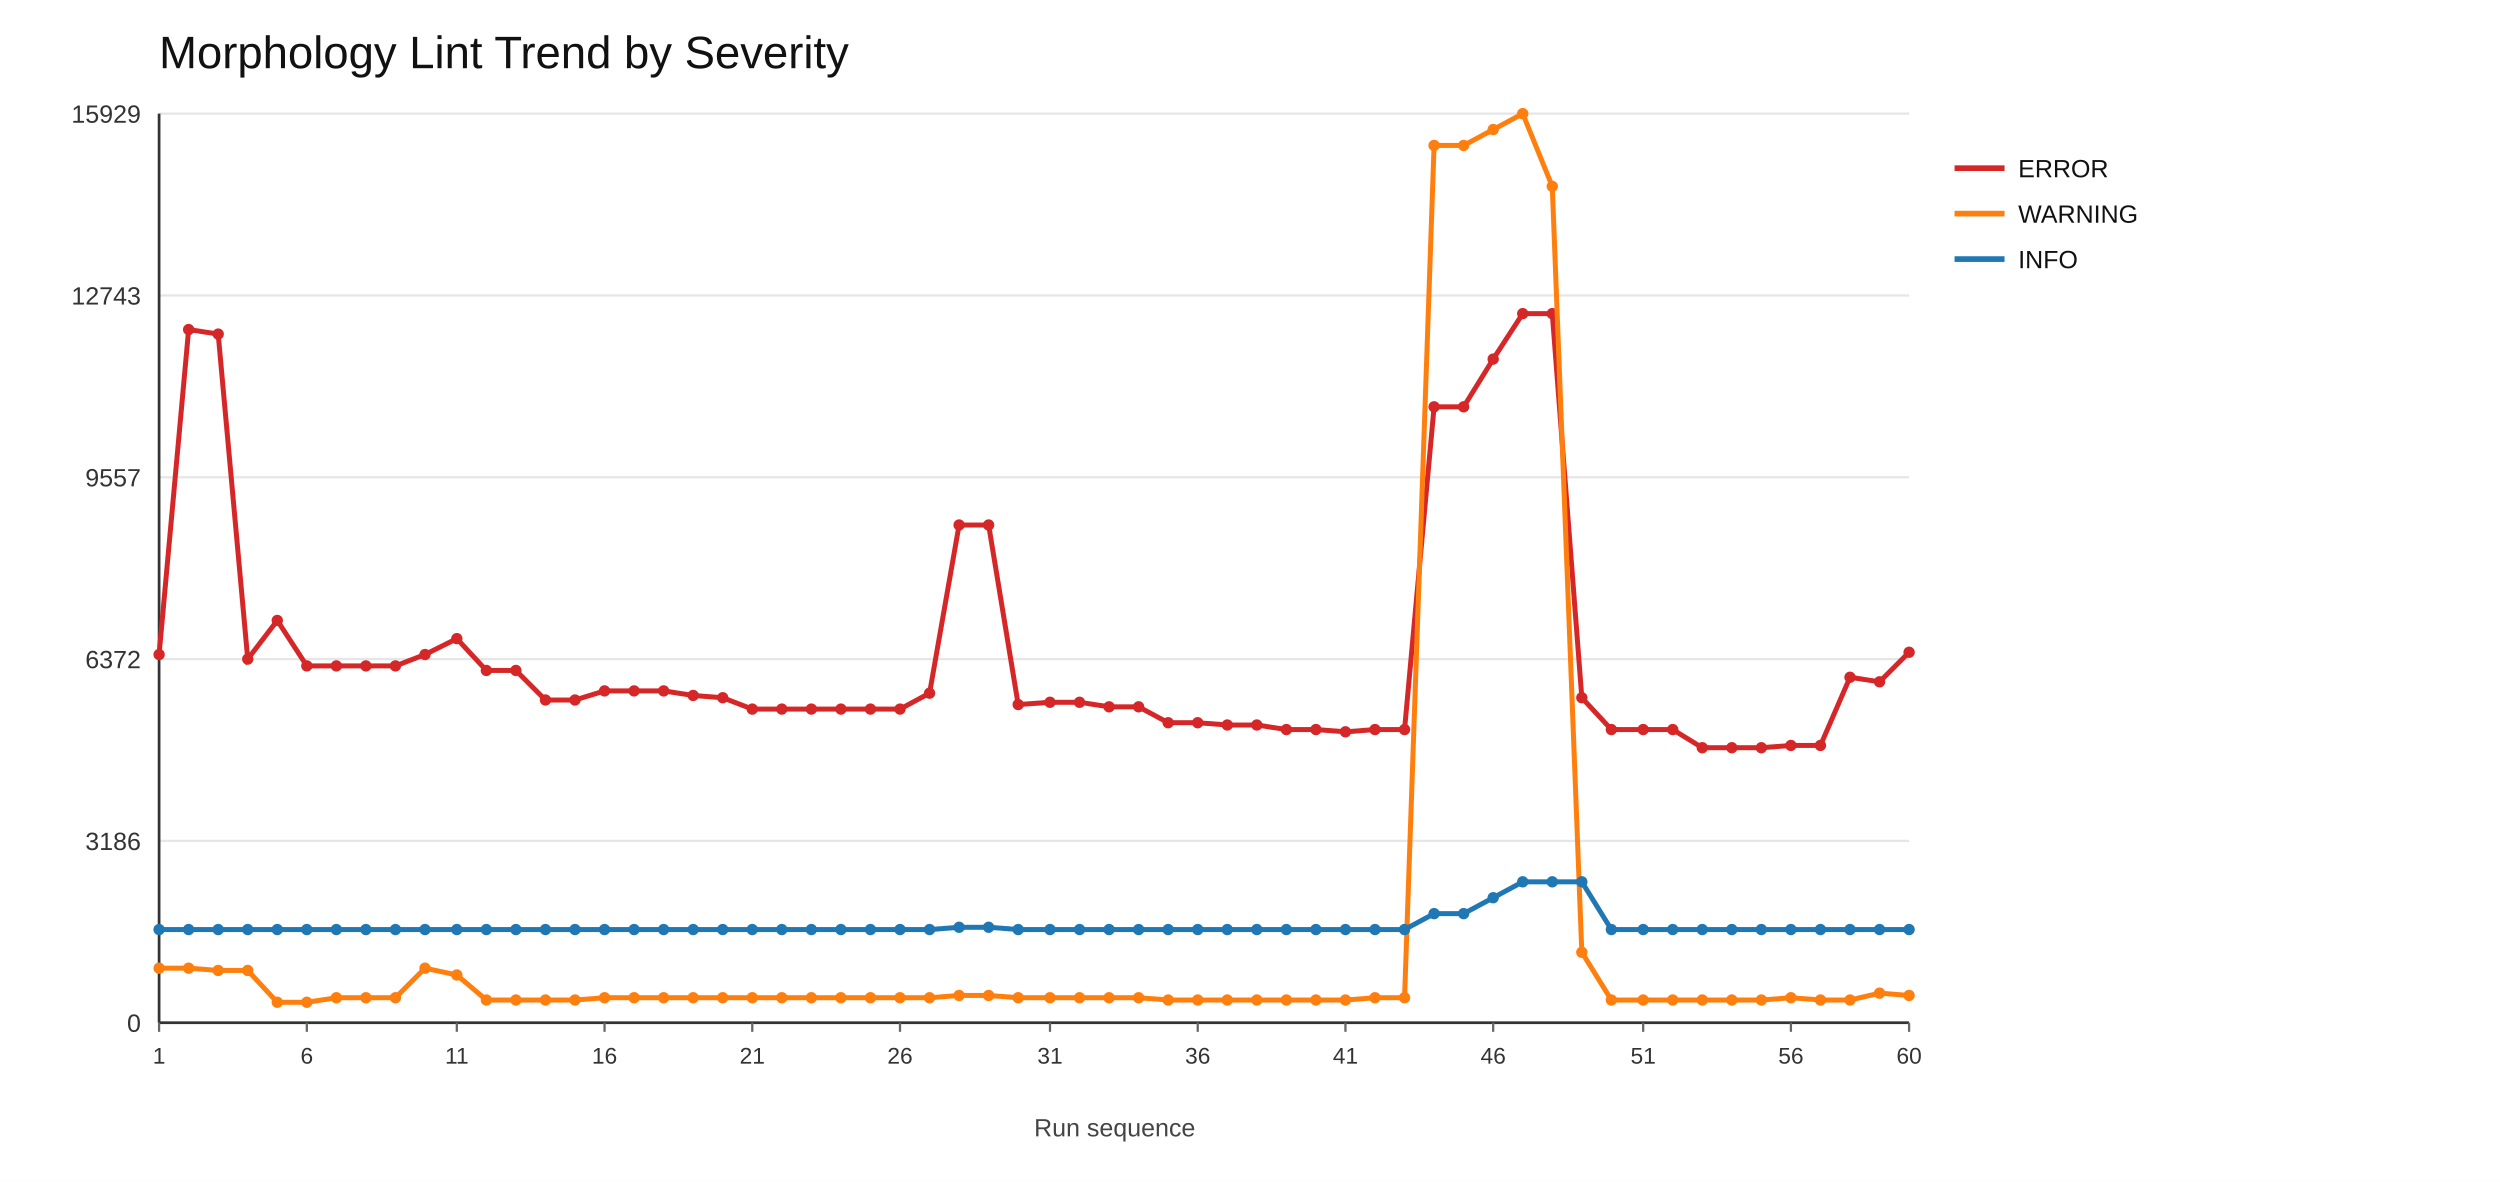
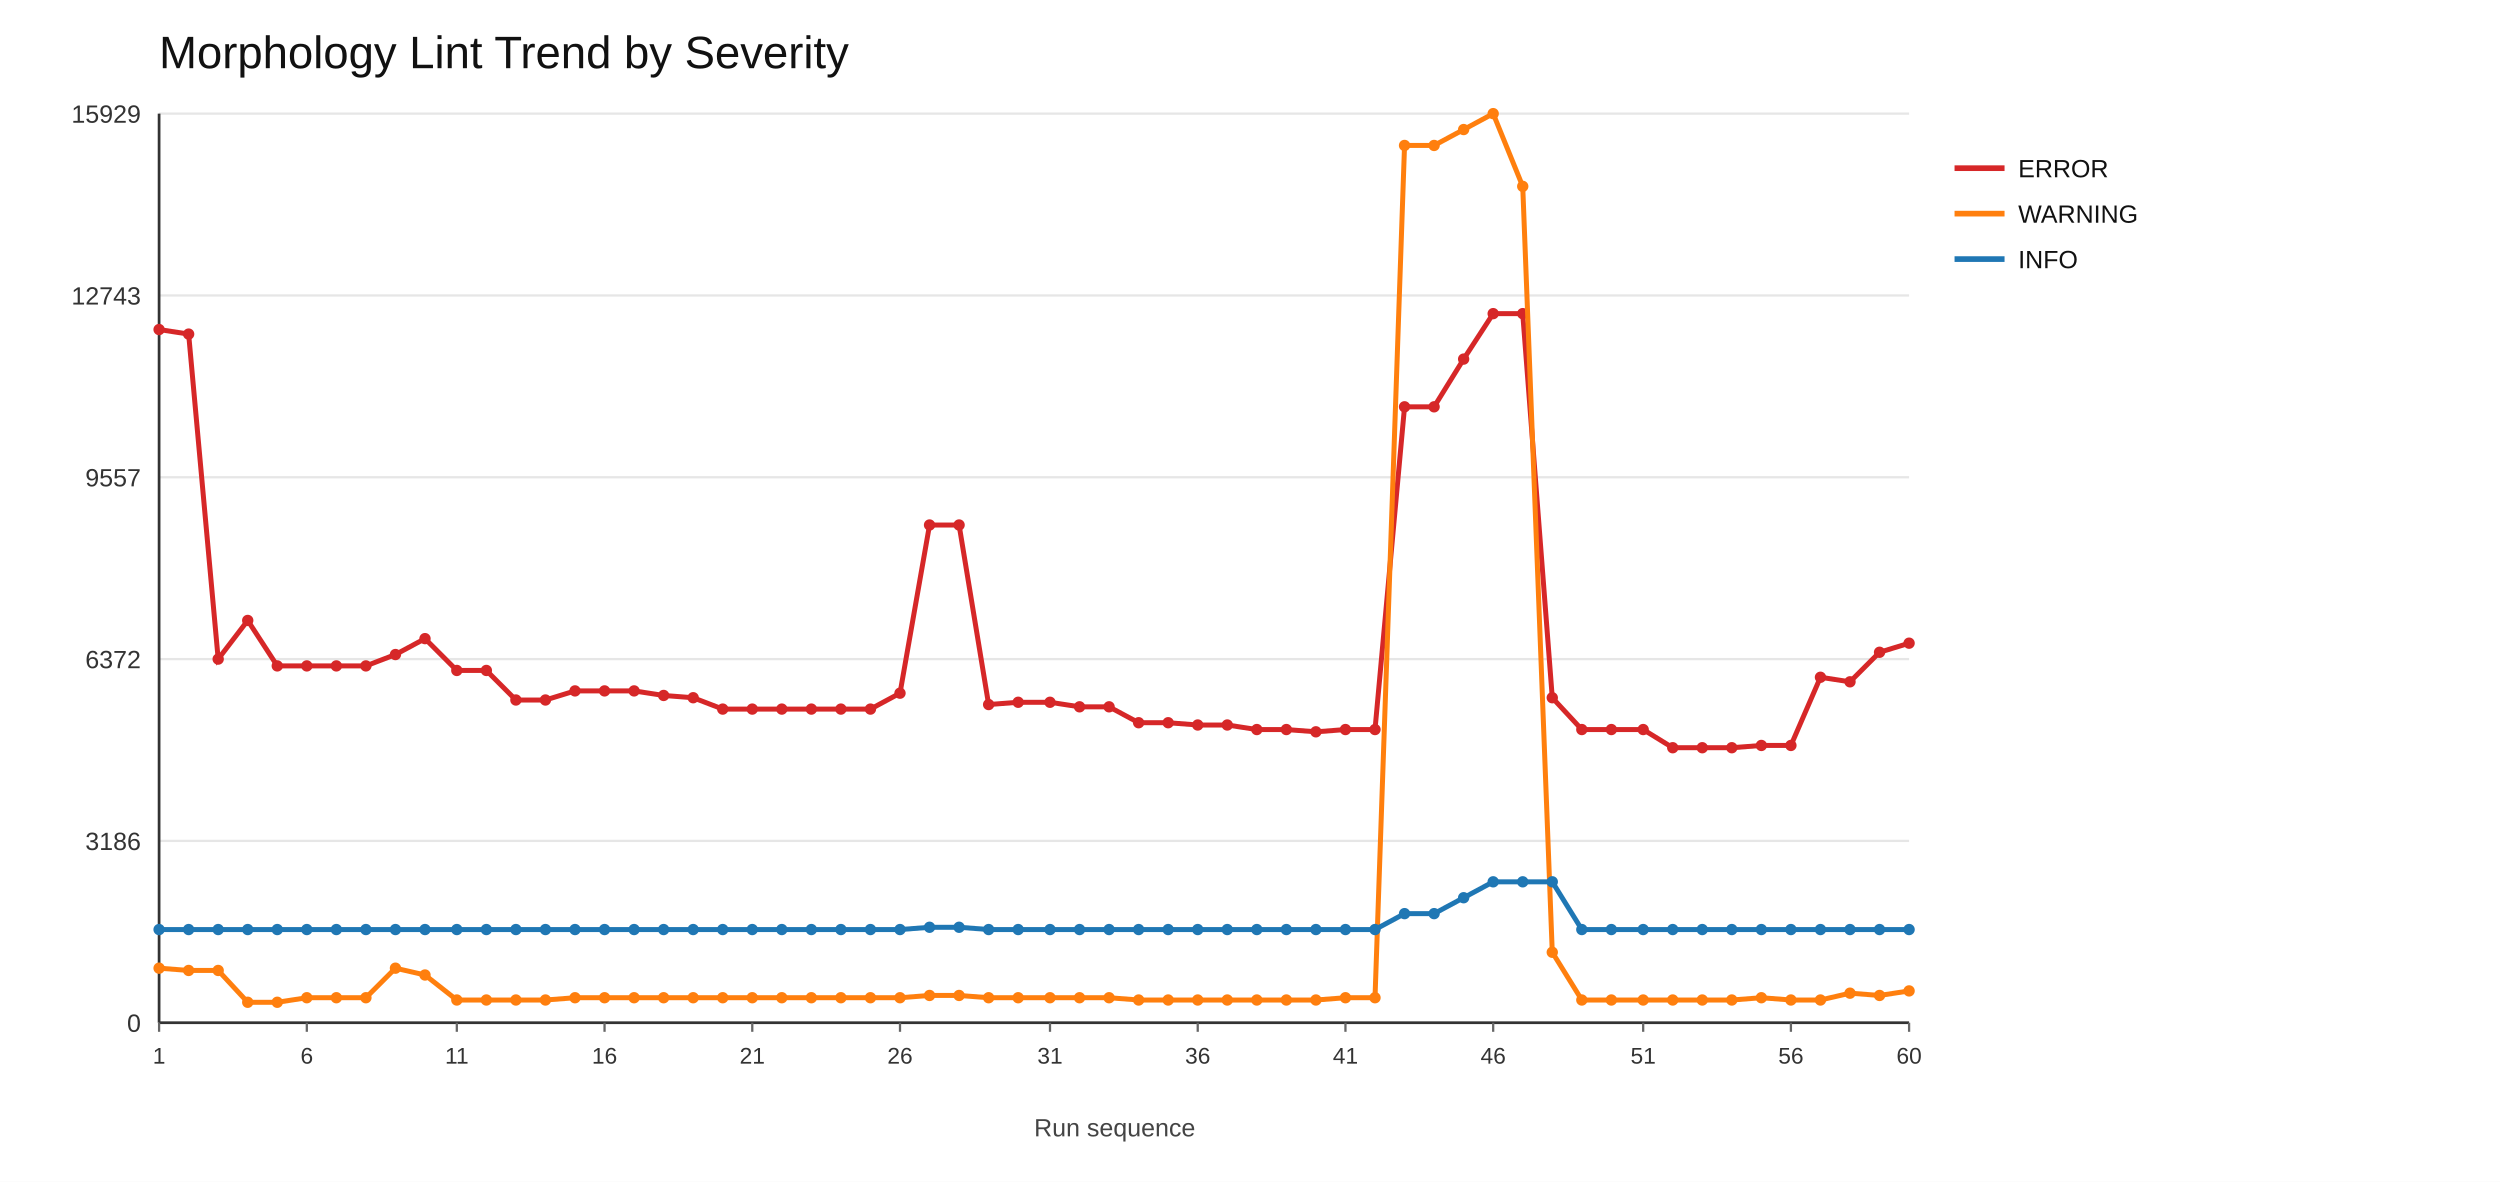
<svg xmlns="http://www.w3.org/2000/svg" width="1100" height="520">
  <rect x="0" y="0" width="1100" height="520" fill="#ffffff" />
  <text x="70" y="30" font-size="20" font-family="Arial" fill="#111">Morphology Lint Trend by Severity</text>
  <line x1="70" y1="450" x2="840" y2="450" stroke="#e6e6e6" stroke-width="1" />
  <text x="62" y="454" font-size="11" font-family="Arial" fill="#333" text-anchor="end">0</text>
  <line x1="70" y1="370" x2="840" y2="370" stroke="#e6e6e6" stroke-width="1" />
  <text x="62" y="374" font-size="11" font-family="Arial" fill="#333" text-anchor="end">3186</text>
  <line x1="70" y1="290" x2="840" y2="290" stroke="#e6e6e6" stroke-width="1" />
  <text x="62" y="294" font-size="11" font-family="Arial" fill="#333" text-anchor="end">6372</text>
  <line x1="70" y1="210" x2="840" y2="210" stroke="#e6e6e6" stroke-width="1" />
  <text x="62" y="214" font-size="11" font-family="Arial" fill="#333" text-anchor="end">9557</text>
  <line x1="70" y1="130" x2="840" y2="130" stroke="#e6e6e6" stroke-width="1" />
  <text x="62" y="134" font-size="11" font-family="Arial" fill="#333" text-anchor="end">12743</text>
  <line x1="70" y1="50" x2="840" y2="50" stroke="#e6e6e6" stroke-width="1" />
  <text x="62" y="54" font-size="11" font-family="Arial" fill="#333" text-anchor="end">15929</text>
  <line x1="70" y1="450" x2="840" y2="450" stroke="#333" stroke-width="1.2" />
  <line x1="70" y1="50" x2="70" y2="450" stroke="#333" stroke-width="1.2" />
  <line x1="70" y1="450" x2="70" y2="454" stroke="#666" stroke-width="1" />
  <text x="70" y="468" font-size="10" font-family="Arial" fill="#333" text-anchor="middle">1</text>
  <line x1="135" y1="450" x2="135" y2="454" stroke="#666" stroke-width="1" />
  <text x="135" y="468" font-size="10" font-family="Arial" fill="#333" text-anchor="middle">6</text>
  <line x1="201" y1="450" x2="201" y2="454" stroke="#666" stroke-width="1" />
  <text x="201" y="468" font-size="10" font-family="Arial" fill="#333" text-anchor="middle">11</text>
  <line x1="266" y1="450" x2="266" y2="454" stroke="#666" stroke-width="1" />
  <text x="266" y="468" font-size="10" font-family="Arial" fill="#333" text-anchor="middle">16</text>
  <line x1="331" y1="450" x2="331" y2="454" stroke="#666" stroke-width="1" />
  <text x="331" y="468" font-size="10" font-family="Arial" fill="#333" text-anchor="middle">21</text>
  <line x1="396" y1="450" x2="396" y2="454" stroke="#666" stroke-width="1" />
  <text x="396" y="468" font-size="10" font-family="Arial" fill="#333" text-anchor="middle">26</text>
  <line x1="462" y1="450" x2="462" y2="454" stroke="#666" stroke-width="1" />
  <text x="462" y="468" font-size="10" font-family="Arial" fill="#333" text-anchor="middle">31</text>
  <line x1="527" y1="450" x2="527" y2="454" stroke="#666" stroke-width="1" />
  <text x="527" y="468" font-size="10" font-family="Arial" fill="#333" text-anchor="middle">36</text>
  <line x1="592" y1="450" x2="592" y2="454" stroke="#666" stroke-width="1" />
  <text x="592" y="468" font-size="10" font-family="Arial" fill="#333" text-anchor="middle">41</text>
  <line x1="657" y1="450" x2="657" y2="454" stroke="#666" stroke-width="1" />
  <text x="657" y="468" font-size="10" font-family="Arial" fill="#333" text-anchor="middle">46</text>
  <line x1="723" y1="450" x2="723" y2="454" stroke="#666" stroke-width="1" />
  <text x="723" y="468" font-size="10" font-family="Arial" fill="#333" text-anchor="middle">51</text>
  <line x1="788" y1="450" x2="788" y2="454" stroke="#666" stroke-width="1" />
  <text x="788" y="468" font-size="10" font-family="Arial" fill="#333" text-anchor="middle">56</text>
  <line x1="840" y1="450" x2="840" y2="454" stroke="#666" stroke-width="1" />
  <text x="840" y="468" font-size="10" font-family="Arial" fill="#333" text-anchor="middle">60</text>
-   <polyline fill="none" stroke="#d62728" stroke-width="2.2" points="70,288 83,145 96,147 109,290 122,273 135,293 148,293 161,293 174,293 187,288 201,281 214,295 227,295 240,308 253,308 266,304 279,304 292,304 305,306 318,307 331,312 344,312 357,312 370,312 383,312 396,312 409,305 422,231 435,231 448,310 462,309 475,309 488,311 501,311 514,318 527,318 540,319 553,319 566,321 579,321 592,322 605,321 618,321 631,179 644,179 657,158 670,138 683,138 696,307 709,321 723,321 736,321 749,329 762,329 775,329 788,328 801,328 814,298 827,300 840,287" />
-   <circle cx="70" cy="288" r="2.5" fill="#d62728" />
-   <circle cx="83" cy="145" r="2.5" fill="#d62728" />
-   <circle cx="96" cy="147" r="2.5" fill="#d62728" />
-   <circle cx="109" cy="290" r="2.5" fill="#d62728" />
-   <circle cx="122" cy="273" r="2.5" fill="#d62728" />
+   <polyline fill="none" stroke="#d62728" stroke-width="2.2" points="70,145 83,147 96,290 109,273 122,293 135,293 148,293 161,293 174,288 187,281 201,295 214,295 227,308 240,308 253,304 266,304 279,304 292,306 305,307 318,312 331,312 344,312 357,312 370,312 383,312 396,305 409,231 422,231 435,310 448,309 462,309 475,311 488,311 501,318 514,318 527,319 540,319 553,321 566,321 579,322 592,321 605,321 618,179 631,179 644,158 657,138 670,138 683,307 696,321 709,321 723,321 736,329 749,329 762,329 775,328 788,328 801,298 814,300 827,287 840,283" />
+   <circle cx="70" cy="145" r="2.5" fill="#d62728" />
+   <circle cx="83" cy="147" r="2.5" fill="#d62728" />
+   <circle cx="96" cy="290" r="2.5" fill="#d62728" />
+   <circle cx="109" cy="273" r="2.5" fill="#d62728" />
+   <circle cx="122" cy="293" r="2.5" fill="#d62728" />
  <circle cx="135" cy="293" r="2.5" fill="#d62728" />
  <circle cx="148" cy="293" r="2.5" fill="#d62728" />
  <circle cx="161" cy="293" r="2.5" fill="#d62728" />
-   <circle cx="174" cy="293" r="2.5" fill="#d62728" />
-   <circle cx="187" cy="288" r="2.5" fill="#d62728" />
-   <circle cx="201" cy="281" r="2.5" fill="#d62728" />
+   <circle cx="174" cy="288" r="2.5" fill="#d62728" />
+   <circle cx="187" cy="281" r="2.5" fill="#d62728" />
+   <circle cx="201" cy="295" r="2.5" fill="#d62728" />
  <circle cx="214" cy="295" r="2.5" fill="#d62728" />
-   <circle cx="227" cy="295" r="2.5" fill="#d62728" />
+   <circle cx="227" cy="308" r="2.5" fill="#d62728" />
  <circle cx="240" cy="308" r="2.5" fill="#d62728" />
-   <circle cx="253" cy="308" r="2.5" fill="#d62728" />
+   <circle cx="253" cy="304" r="2.5" fill="#d62728" />
  <circle cx="266" cy="304" r="2.5" fill="#d62728" />
  <circle cx="279" cy="304" r="2.5" fill="#d62728" />
-   <circle cx="292" cy="304" r="2.5" fill="#d62728" />
-   <circle cx="305" cy="306" r="2.5" fill="#d62728" />
-   <circle cx="318" cy="307" r="2.5" fill="#d62728" />
+   <circle cx="292" cy="306" r="2.5" fill="#d62728" />
+   <circle cx="305" cy="307" r="2.5" fill="#d62728" />
+   <circle cx="318" cy="312" r="2.5" fill="#d62728" />
  <circle cx="331" cy="312" r="2.5" fill="#d62728" />
  <circle cx="344" cy="312" r="2.5" fill="#d62728" />
  <circle cx="357" cy="312" r="2.5" fill="#d62728" />
  <circle cx="370" cy="312" r="2.5" fill="#d62728" />
  <circle cx="383" cy="312" r="2.5" fill="#d62728" />
-   <circle cx="396" cy="312" r="2.5" fill="#d62728" />
-   <circle cx="409" cy="305" r="2.5" fill="#d62728" />
+   <circle cx="396" cy="305" r="2.5" fill="#d62728" />
+   <circle cx="409" cy="231" r="2.5" fill="#d62728" />
  <circle cx="422" cy="231" r="2.5" fill="#d62728" />
-   <circle cx="435" cy="231" r="2.5" fill="#d62728" />
-   <circle cx="448" cy="310" r="2.5" fill="#d62728" />
+   <circle cx="435" cy="310" r="2.5" fill="#d62728" />
+   <circle cx="448" cy="309" r="2.5" fill="#d62728" />
  <circle cx="462" cy="309" r="2.5" fill="#d62728" />
-   <circle cx="475" cy="309" r="2.5" fill="#d62728" />
+   <circle cx="475" cy="311" r="2.5" fill="#d62728" />
  <circle cx="488" cy="311" r="2.5" fill="#d62728" />
-   <circle cx="501" cy="311" r="2.5" fill="#d62728" />
+   <circle cx="501" cy="318" r="2.5" fill="#d62728" />
  <circle cx="514" cy="318" r="2.5" fill="#d62728" />
-   <circle cx="527" cy="318" r="2.5" fill="#d62728" />
+   <circle cx="527" cy="319" r="2.5" fill="#d62728" />
  <circle cx="540" cy="319" r="2.5" fill="#d62728" />
-   <circle cx="553" cy="319" r="2.5" fill="#d62728" />
+   <circle cx="553" cy="321" r="2.5" fill="#d62728" />
  <circle cx="566" cy="321" r="2.5" fill="#d62728" />
-   <circle cx="579" cy="321" r="2.5" fill="#d62728" />
-   <circle cx="592" cy="322" r="2.5" fill="#d62728" />
+   <circle cx="579" cy="322" r="2.5" fill="#d62728" />
+   <circle cx="592" cy="321" r="2.5" fill="#d62728" />
  <circle cx="605" cy="321" r="2.5" fill="#d62728" />
-   <circle cx="618" cy="321" r="2.5" fill="#d62728" />
+   <circle cx="618" cy="179" r="2.5" fill="#d62728" />
  <circle cx="631" cy="179" r="2.5" fill="#d62728" />
-   <circle cx="644" cy="179" r="2.5" fill="#d62728" />
-   <circle cx="657" cy="158" r="2.5" fill="#d62728" />
+   <circle cx="644" cy="158" r="2.5" fill="#d62728" />
+   <circle cx="657" cy="138" r="2.5" fill="#d62728" />
  <circle cx="670" cy="138" r="2.5" fill="#d62728" />
-   <circle cx="683" cy="138" r="2.5" fill="#d62728" />
-   <circle cx="696" cy="307" r="2.5" fill="#d62728" />
+   <circle cx="683" cy="307" r="2.5" fill="#d62728" />
+   <circle cx="696" cy="321" r="2.5" fill="#d62728" />
  <circle cx="709" cy="321" r="2.5" fill="#d62728" />
  <circle cx="723" cy="321" r="2.5" fill="#d62728" />
-   <circle cx="736" cy="321" r="2.5" fill="#d62728" />
+   <circle cx="736" cy="329" r="2.5" fill="#d62728" />
  <circle cx="749" cy="329" r="2.5" fill="#d62728" />
  <circle cx="762" cy="329" r="2.5" fill="#d62728" />
-   <circle cx="775" cy="329" r="2.5" fill="#d62728" />
+   <circle cx="775" cy="328" r="2.5" fill="#d62728" />
  <circle cx="788" cy="328" r="2.5" fill="#d62728" />
-   <circle cx="801" cy="328" r="2.5" fill="#d62728" />
-   <circle cx="814" cy="298" r="2.5" fill="#d62728" />
-   <circle cx="827" cy="300" r="2.5" fill="#d62728" />
-   <circle cx="840" cy="287" r="2.5" fill="#d62728" />
+   <circle cx="801" cy="298" r="2.5" fill="#d62728" />
+   <circle cx="814" cy="300" r="2.5" fill="#d62728" />
+   <circle cx="827" cy="287" r="2.5" fill="#d62728" />
+   <circle cx="840" cy="283" r="2.5" fill="#d62728" />
  <line x1="860" y1="74" x2="882" y2="74" stroke="#d62728" stroke-width="2.5" />
  <text x="888" y="78" font-size="11" font-family="Arial" fill="#111">ERROR</text>
-   <polyline fill="none" stroke="#ff7f0e" stroke-width="2.2" points="70,426 83,426 96,427 109,427 122,441 135,441 148,439 161,439 174,439 187,426 201,429 214,440 227,440 240,440 253,440 266,439 279,439 292,439 305,439 318,439 331,439 344,439 357,439 370,439 383,439 396,439 409,439 422,438 435,438 448,439 462,439 475,439 488,439 501,439 514,440 527,440 540,440 553,440 566,440 579,440 592,440 605,439 618,439 631,64 644,64 657,57 670,50 683,82 696,419 709,440 723,440 736,440 749,440 762,440 775,440 788,439 801,440 814,440 827,437 840,438" />
+   <polyline fill="none" stroke="#ff7f0e" stroke-width="2.2" points="70,426 83,427 96,427 109,441 122,441 135,439 148,439 161,439 174,426 187,429 201,440 214,440 227,440 240,440 253,439 266,439 279,439 292,439 305,439 318,439 331,439 344,439 357,439 370,439 383,439 396,439 409,438 422,438 435,439 448,439 462,439 475,439 488,439 501,440 514,440 527,440 540,440 553,440 566,440 579,440 592,439 605,439 618,64 631,64 644,57 657,50 670,82 683,419 696,440 709,440 723,440 736,440 749,440 762,440 775,439 788,440 801,440 814,437 827,438 840,436" />
  <circle cx="70" cy="426" r="2.5" fill="#ff7f0e" />
-   <circle cx="83" cy="426" r="2.5" fill="#ff7f0e" />
+   <circle cx="83" cy="427" r="2.5" fill="#ff7f0e" />
  <circle cx="96" cy="427" r="2.5" fill="#ff7f0e" />
-   <circle cx="109" cy="427" r="2.5" fill="#ff7f0e" />
+   <circle cx="109" cy="441" r="2.5" fill="#ff7f0e" />
  <circle cx="122" cy="441" r="2.5" fill="#ff7f0e" />
-   <circle cx="135" cy="441" r="2.5" fill="#ff7f0e" />
+   <circle cx="135" cy="439" r="2.5" fill="#ff7f0e" />
  <circle cx="148" cy="439" r="2.5" fill="#ff7f0e" />
  <circle cx="161" cy="439" r="2.5" fill="#ff7f0e" />
-   <circle cx="174" cy="439" r="2.5" fill="#ff7f0e" />
-   <circle cx="187" cy="426" r="2.5" fill="#ff7f0e" />
-   <circle cx="201" cy="429" r="2.5" fill="#ff7f0e" />
+   <circle cx="174" cy="426" r="2.5" fill="#ff7f0e" />
+   <circle cx="187" cy="429" r="2.5" fill="#ff7f0e" />
+   <circle cx="201" cy="440" r="2.5" fill="#ff7f0e" />
  <circle cx="214" cy="440" r="2.5" fill="#ff7f0e" />
  <circle cx="227" cy="440" r="2.5" fill="#ff7f0e" />
  <circle cx="240" cy="440" r="2.5" fill="#ff7f0e" />
-   <circle cx="253" cy="440" r="2.5" fill="#ff7f0e" />
+   <circle cx="253" cy="439" r="2.5" fill="#ff7f0e" />
  <circle cx="266" cy="439" r="2.5" fill="#ff7f0e" />
  <circle cx="279" cy="439" r="2.5" fill="#ff7f0e" />
  <circle cx="292" cy="439" r="2.5" fill="#ff7f0e" />
  <circle cx="305" cy="439" r="2.5" fill="#ff7f0e" />
  <circle cx="318" cy="439" r="2.5" fill="#ff7f0e" />
  <circle cx="331" cy="439" r="2.5" fill="#ff7f0e" />
  <circle cx="344" cy="439" r="2.5" fill="#ff7f0e" />
  <circle cx="357" cy="439" r="2.5" fill="#ff7f0e" />
  <circle cx="370" cy="439" r="2.5" fill="#ff7f0e" />
  <circle cx="383" cy="439" r="2.5" fill="#ff7f0e" />
  <circle cx="396" cy="439" r="2.5" fill="#ff7f0e" />
-   <circle cx="409" cy="439" r="2.5" fill="#ff7f0e" />
+   <circle cx="409" cy="438" r="2.5" fill="#ff7f0e" />
  <circle cx="422" cy="438" r="2.5" fill="#ff7f0e" />
-   <circle cx="435" cy="438" r="2.5" fill="#ff7f0e" />
+   <circle cx="435" cy="439" r="2.5" fill="#ff7f0e" />
  <circle cx="448" cy="439" r="2.5" fill="#ff7f0e" />
  <circle cx="462" cy="439" r="2.5" fill="#ff7f0e" />
  <circle cx="475" cy="439" r="2.5" fill="#ff7f0e" />
  <circle cx="488" cy="439" r="2.5" fill="#ff7f0e" />
-   <circle cx="501" cy="439" r="2.5" fill="#ff7f0e" />
+   <circle cx="501" cy="440" r="2.5" fill="#ff7f0e" />
  <circle cx="514" cy="440" r="2.5" fill="#ff7f0e" />
  <circle cx="527" cy="440" r="2.5" fill="#ff7f0e" />
  <circle cx="540" cy="440" r="2.5" fill="#ff7f0e" />
  <circle cx="553" cy="440" r="2.5" fill="#ff7f0e" />
  <circle cx="566" cy="440" r="2.5" fill="#ff7f0e" />
  <circle cx="579" cy="440" r="2.5" fill="#ff7f0e" />
-   <circle cx="592" cy="440" r="2.5" fill="#ff7f0e" />
+   <circle cx="592" cy="439" r="2.5" fill="#ff7f0e" />
  <circle cx="605" cy="439" r="2.5" fill="#ff7f0e" />
-   <circle cx="618" cy="439" r="2.5" fill="#ff7f0e" />
+   <circle cx="618" cy="64" r="2.5" fill="#ff7f0e" />
  <circle cx="631" cy="64" r="2.5" fill="#ff7f0e" />
-   <circle cx="644" cy="64" r="2.5" fill="#ff7f0e" />
-   <circle cx="657" cy="57" r="2.5" fill="#ff7f0e" />
-   <circle cx="670" cy="50" r="2.5" fill="#ff7f0e" />
-   <circle cx="683" cy="82" r="2.5" fill="#ff7f0e" />
-   <circle cx="696" cy="419" r="2.5" fill="#ff7f0e" />
+   <circle cx="644" cy="57" r="2.5" fill="#ff7f0e" />
+   <circle cx="657" cy="50" r="2.5" fill="#ff7f0e" />
+   <circle cx="670" cy="82" r="2.5" fill="#ff7f0e" />
+   <circle cx="683" cy="419" r="2.5" fill="#ff7f0e" />
+   <circle cx="696" cy="440" r="2.5" fill="#ff7f0e" />
  <circle cx="709" cy="440" r="2.5" fill="#ff7f0e" />
  <circle cx="723" cy="440" r="2.5" fill="#ff7f0e" />
  <circle cx="736" cy="440" r="2.5" fill="#ff7f0e" />
  <circle cx="749" cy="440" r="2.5" fill="#ff7f0e" />
  <circle cx="762" cy="440" r="2.5" fill="#ff7f0e" />
-   <circle cx="775" cy="440" r="2.5" fill="#ff7f0e" />
-   <circle cx="788" cy="439" r="2.5" fill="#ff7f0e" />
+   <circle cx="775" cy="439" r="2.5" fill="#ff7f0e" />
+   <circle cx="788" cy="440" r="2.5" fill="#ff7f0e" />
  <circle cx="801" cy="440" r="2.5" fill="#ff7f0e" />
-   <circle cx="814" cy="440" r="2.5" fill="#ff7f0e" />
-   <circle cx="827" cy="437" r="2.5" fill="#ff7f0e" />
-   <circle cx="840" cy="438" r="2.5" fill="#ff7f0e" />
+   <circle cx="814" cy="437" r="2.5" fill="#ff7f0e" />
+   <circle cx="827" cy="438" r="2.5" fill="#ff7f0e" />
+   <circle cx="840" cy="436" r="2.5" fill="#ff7f0e" />
  <line x1="860" y1="94" x2="882" y2="94" stroke="#ff7f0e" stroke-width="2.5" />
  <text x="888" y="98" font-size="11" font-family="Arial" fill="#111">WARNING</text>
-   <polyline fill="none" stroke="#1f77b4" stroke-width="2.2" points="70,409 83,409 96,409 109,409 122,409 135,409 148,409 161,409 174,409 187,409 201,409 214,409 227,409 240,409 253,409 266,409 279,409 292,409 305,409 318,409 331,409 344,409 357,409 370,409 383,409 396,409 409,409 422,408 435,408 448,409 462,409 475,409 488,409 501,409 514,409 527,409 540,409 553,409 566,409 579,409 592,409 605,409 618,409 631,402 644,402 657,395 670,388 683,388 696,388 709,409 723,409 736,409 749,409 762,409 775,409 788,409 801,409 814,409 827,409 840,409" />
+   <polyline fill="none" stroke="#1f77b4" stroke-width="2.2" points="70,409 83,409 96,409 109,409 122,409 135,409 148,409 161,409 174,409 187,409 201,409 214,409 227,409 240,409 253,409 266,409 279,409 292,409 305,409 318,409 331,409 344,409 357,409 370,409 383,409 396,409 409,408 422,408 435,409 448,409 462,409 475,409 488,409 501,409 514,409 527,409 540,409 553,409 566,409 579,409 592,409 605,409 618,402 631,402 644,395 657,388 670,388 683,388 696,409 709,409 723,409 736,409 749,409 762,409 775,409 788,409 801,409 814,409 827,409 840,409" />
  <circle cx="70" cy="409" r="2.5" fill="#1f77b4" />
  <circle cx="83" cy="409" r="2.5" fill="#1f77b4" />
  <circle cx="96" cy="409" r="2.5" fill="#1f77b4" />
  <circle cx="109" cy="409" r="2.5" fill="#1f77b4" />
  <circle cx="122" cy="409" r="2.5" fill="#1f77b4" />
  <circle cx="135" cy="409" r="2.5" fill="#1f77b4" />
  <circle cx="148" cy="409" r="2.5" fill="#1f77b4" />
  <circle cx="161" cy="409" r="2.5" fill="#1f77b4" />
  <circle cx="174" cy="409" r="2.5" fill="#1f77b4" />
  <circle cx="187" cy="409" r="2.5" fill="#1f77b4" />
  <circle cx="201" cy="409" r="2.5" fill="#1f77b4" />
  <circle cx="214" cy="409" r="2.5" fill="#1f77b4" />
  <circle cx="227" cy="409" r="2.5" fill="#1f77b4" />
  <circle cx="240" cy="409" r="2.5" fill="#1f77b4" />
  <circle cx="253" cy="409" r="2.5" fill="#1f77b4" />
  <circle cx="266" cy="409" r="2.5" fill="#1f77b4" />
  <circle cx="279" cy="409" r="2.5" fill="#1f77b4" />
  <circle cx="292" cy="409" r="2.5" fill="#1f77b4" />
  <circle cx="305" cy="409" r="2.5" fill="#1f77b4" />
  <circle cx="318" cy="409" r="2.5" fill="#1f77b4" />
  <circle cx="331" cy="409" r="2.5" fill="#1f77b4" />
  <circle cx="344" cy="409" r="2.5" fill="#1f77b4" />
  <circle cx="357" cy="409" r="2.5" fill="#1f77b4" />
  <circle cx="370" cy="409" r="2.5" fill="#1f77b4" />
  <circle cx="383" cy="409" r="2.5" fill="#1f77b4" />
  <circle cx="396" cy="409" r="2.5" fill="#1f77b4" />
-   <circle cx="409" cy="409" r="2.5" fill="#1f77b4" />
+   <circle cx="409" cy="408" r="2.5" fill="#1f77b4" />
  <circle cx="422" cy="408" r="2.5" fill="#1f77b4" />
-   <circle cx="435" cy="408" r="2.5" fill="#1f77b4" />
+   <circle cx="435" cy="409" r="2.5" fill="#1f77b4" />
  <circle cx="448" cy="409" r="2.5" fill="#1f77b4" />
  <circle cx="462" cy="409" r="2.5" fill="#1f77b4" />
  <circle cx="475" cy="409" r="2.5" fill="#1f77b4" />
  <circle cx="488" cy="409" r="2.5" fill="#1f77b4" />
  <circle cx="501" cy="409" r="2.5" fill="#1f77b4" />
  <circle cx="514" cy="409" r="2.5" fill="#1f77b4" />
  <circle cx="527" cy="409" r="2.5" fill="#1f77b4" />
  <circle cx="540" cy="409" r="2.5" fill="#1f77b4" />
  <circle cx="553" cy="409" r="2.5" fill="#1f77b4" />
  <circle cx="566" cy="409" r="2.5" fill="#1f77b4" />
  <circle cx="579" cy="409" r="2.5" fill="#1f77b4" />
  <circle cx="592" cy="409" r="2.5" fill="#1f77b4" />
  <circle cx="605" cy="409" r="2.5" fill="#1f77b4" />
-   <circle cx="618" cy="409" r="2.5" fill="#1f77b4" />
+   <circle cx="618" cy="402" r="2.5" fill="#1f77b4" />
  <circle cx="631" cy="402" r="2.5" fill="#1f77b4" />
-   <circle cx="644" cy="402" r="2.5" fill="#1f77b4" />
-   <circle cx="657" cy="395" r="2.5" fill="#1f77b4" />
+   <circle cx="644" cy="395" r="2.5" fill="#1f77b4" />
+   <circle cx="657" cy="388" r="2.5" fill="#1f77b4" />
  <circle cx="670" cy="388" r="2.5" fill="#1f77b4" />
  <circle cx="683" cy="388" r="2.5" fill="#1f77b4" />
-   <circle cx="696" cy="388" r="2.5" fill="#1f77b4" />
+   <circle cx="696" cy="409" r="2.5" fill="#1f77b4" />
  <circle cx="709" cy="409" r="2.5" fill="#1f77b4" />
  <circle cx="723" cy="409" r="2.5" fill="#1f77b4" />
  <circle cx="736" cy="409" r="2.5" fill="#1f77b4" />
  <circle cx="749" cy="409" r="2.5" fill="#1f77b4" />
  <circle cx="762" cy="409" r="2.5" fill="#1f77b4" />
  <circle cx="775" cy="409" r="2.5" fill="#1f77b4" />
  <circle cx="788" cy="409" r="2.5" fill="#1f77b4" />
  <circle cx="801" cy="409" r="2.5" fill="#1f77b4" />
  <circle cx="814" cy="409" r="2.5" fill="#1f77b4" />
  <circle cx="827" cy="409" r="2.5" fill="#1f77b4" />
  <circle cx="840" cy="409" r="2.5" fill="#1f77b4" />
  <line x1="860" y1="114" x2="882" y2="114" stroke="#1f77b4" stroke-width="2.5" />
  <text x="888" y="118" font-size="11" font-family="Arial" fill="#111">INFO</text>
  <text x="455" y="500" font-size="11" font-family="Arial" fill="#444">Run sequence</text>
</svg>
